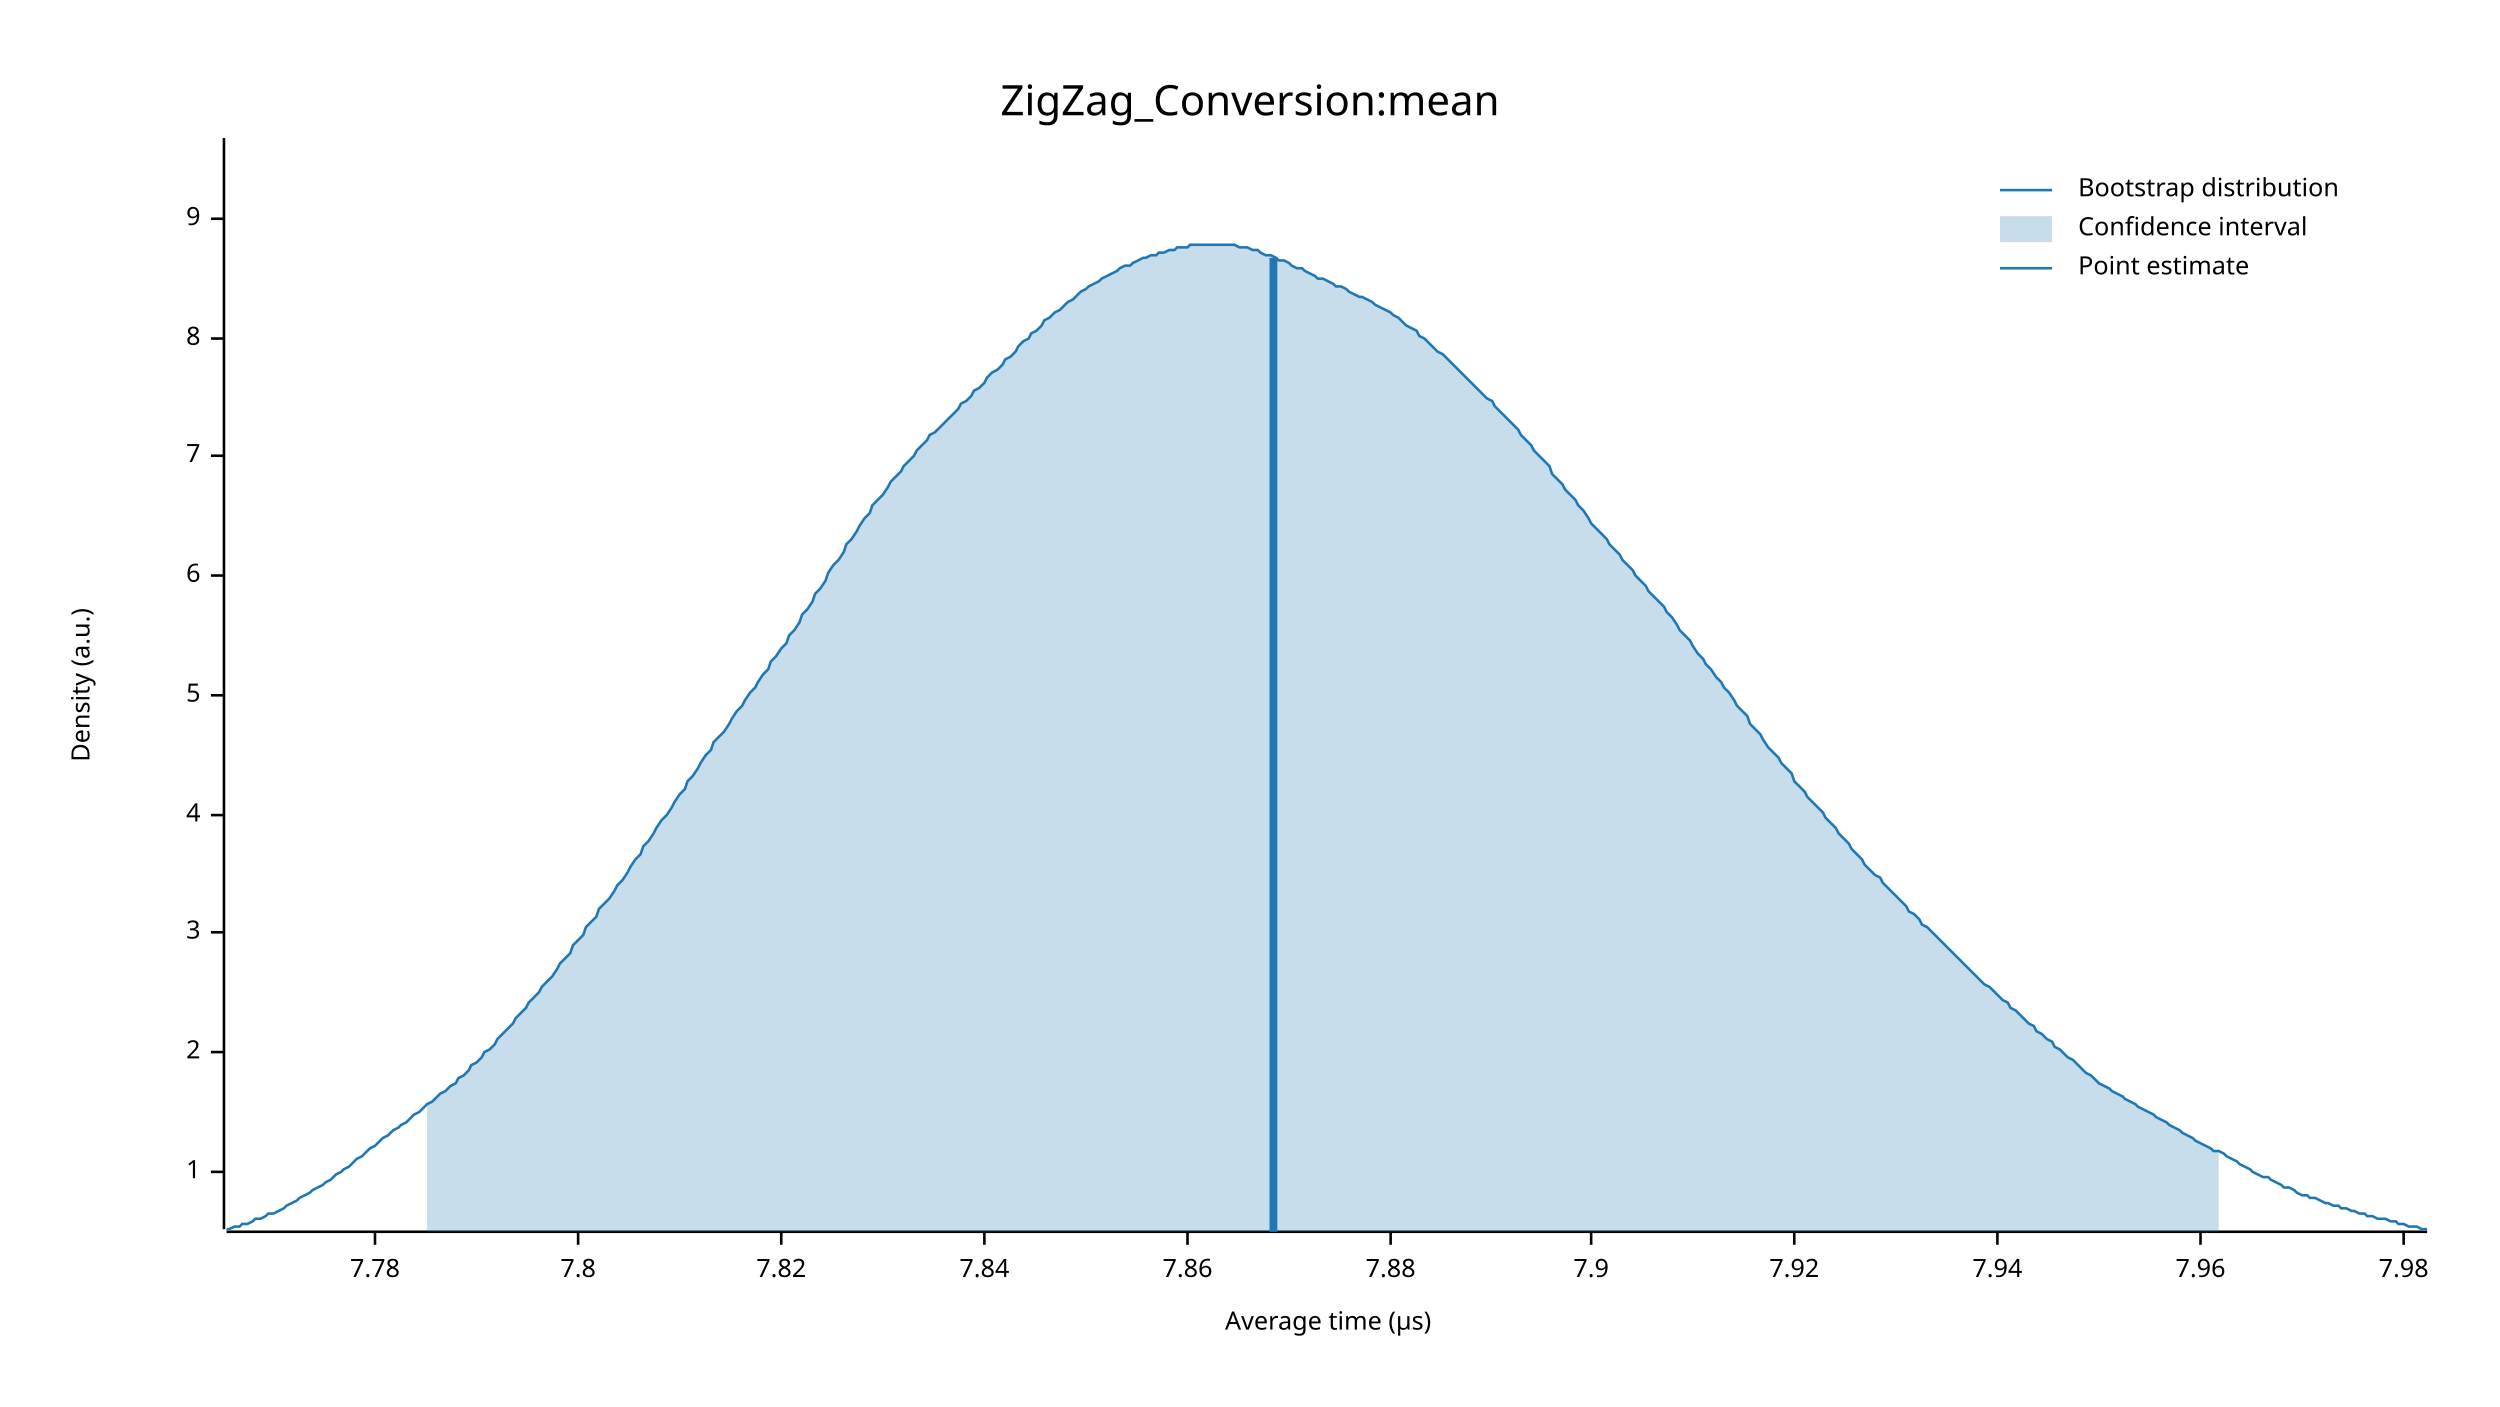
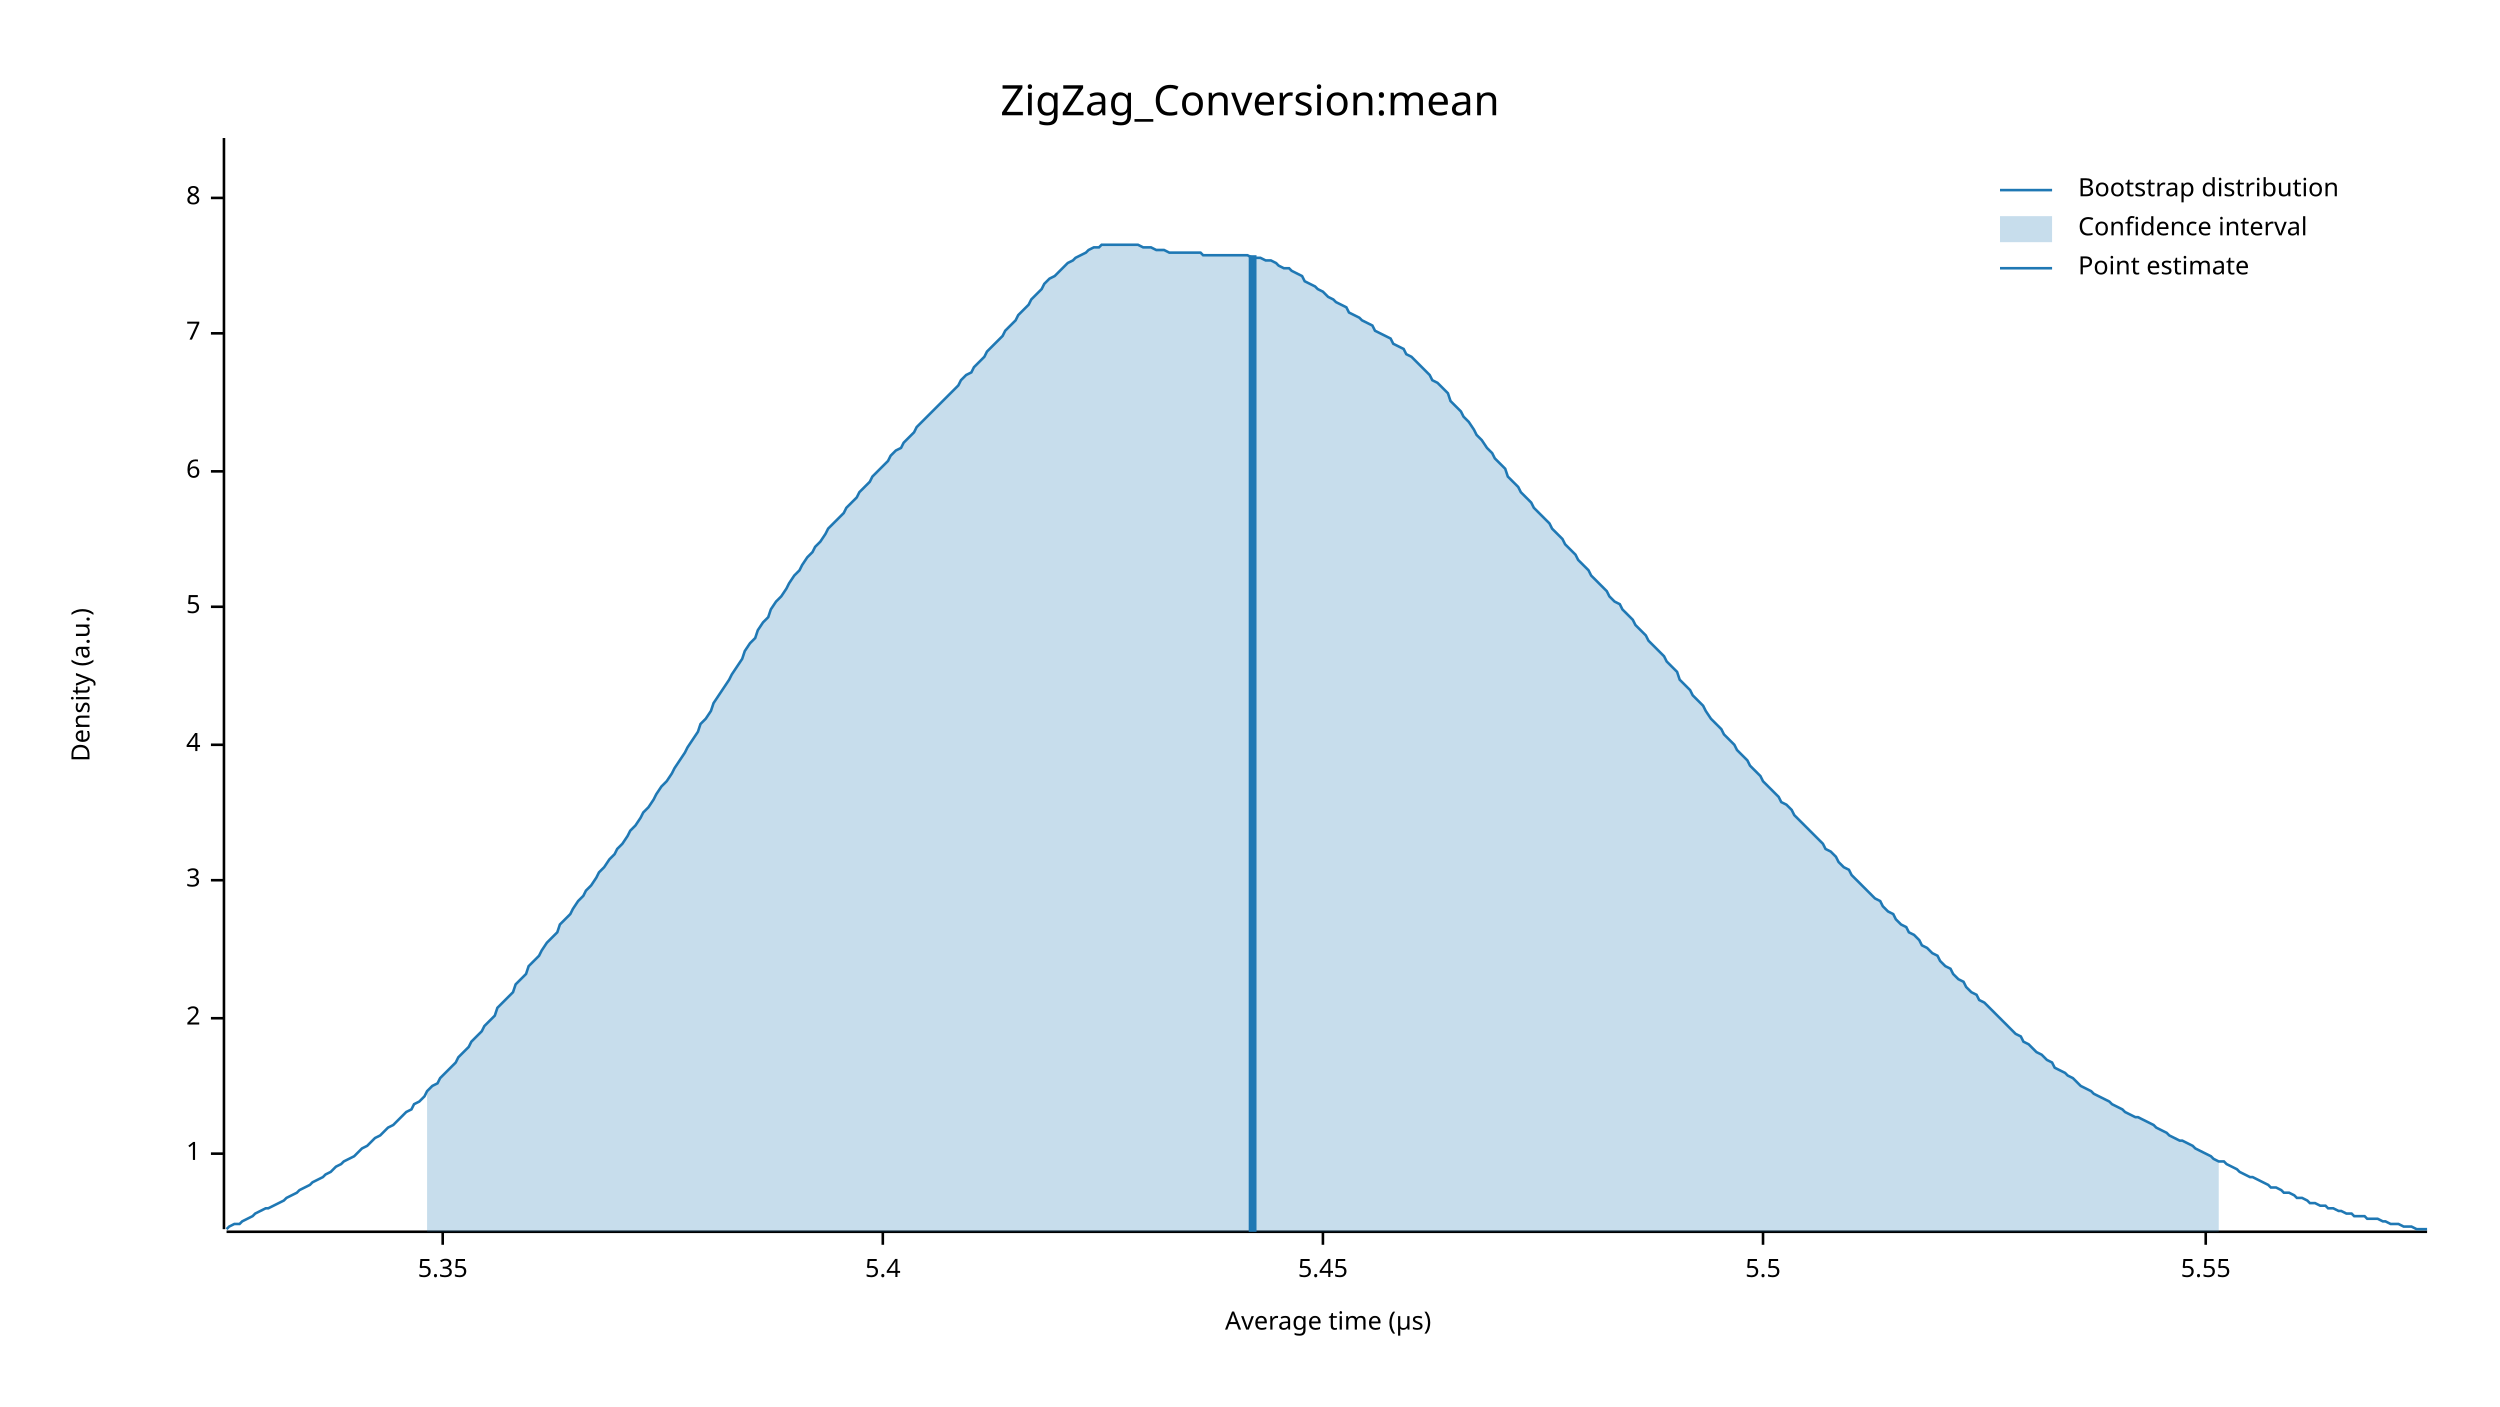
<svg xmlns="http://www.w3.org/2000/svg" width="960" height="540" viewBox="0 0 960 540">
  <text x="480" y="32" dy="0.76em" text-anchor="middle" font-family="sans-serif" font-size="16.129" opacity="1" fill="#000000">
ZigZag_Conversion:mean
</text>
  <text x="27" y="263" dy="0.76em" text-anchor="middle" font-family="sans-serif" font-size="9.677" opacity="1" fill="#000000" transform="rotate(270, 27, 263)">
Density (a.u.)
</text>
  <text x="510" y="513" dy="-0.5ex" text-anchor="middle" font-family="sans-serif" font-size="9.677" opacity="1" fill="#000000">
Average time (µs)
</text>
  <polyline fill="none" opacity="1" stroke="#000000" stroke-width="1" points="86,53 86,472 " />
-   <text x="77" y="450" dy="0.5ex" text-anchor="end" font-family="sans-serif" font-size="9.677" opacity="1" fill="#000000">
+   <text x="77" y="443" dy="0.5ex" text-anchor="end" font-family="sans-serif" font-size="9.677" opacity="1" fill="#000000">
1
</text>
-   <polyline fill="none" opacity="1" stroke="#000000" stroke-width="1" points="81,450 86,450 " />
-   <text x="77" y="404" dy="0.5ex" text-anchor="end" font-family="sans-serif" font-size="9.677" opacity="1" fill="#000000">
+   <polyline fill="none" opacity="1" stroke="#000000" stroke-width="1" points="81,443 86,443 " />
+   <text x="77" y="391" dy="0.5ex" text-anchor="end" font-family="sans-serif" font-size="9.677" opacity="1" fill="#000000">
2
</text>
-   <polyline fill="none" opacity="1" stroke="#000000" stroke-width="1" points="81,404 86,404 " />
-   <text x="77" y="358" dy="0.5ex" text-anchor="end" font-family="sans-serif" font-size="9.677" opacity="1" fill="#000000">
+   <polyline fill="none" opacity="1" stroke="#000000" stroke-width="1" points="81,391 86,391 " />
+   <text x="77" y="338" dy="0.5ex" text-anchor="end" font-family="sans-serif" font-size="9.677" opacity="1" fill="#000000">
3
</text>
-   <polyline fill="none" opacity="1" stroke="#000000" stroke-width="1" points="81,358 86,358 " />
-   <text x="77" y="313" dy="0.5ex" text-anchor="end" font-family="sans-serif" font-size="9.677" opacity="1" fill="#000000">
+   <polyline fill="none" opacity="1" stroke="#000000" stroke-width="1" points="81,338 86,338 " />
+   <text x="77" y="286" dy="0.5ex" text-anchor="end" font-family="sans-serif" font-size="9.677" opacity="1" fill="#000000">
4
</text>
-   <polyline fill="none" opacity="1" stroke="#000000" stroke-width="1" points="81,313 86,313 " />
-   <text x="77" y="267" dy="0.5ex" text-anchor="end" font-family="sans-serif" font-size="9.677" opacity="1" fill="#000000">
+   <polyline fill="none" opacity="1" stroke="#000000" stroke-width="1" points="81,286 86,286 " />
+   <text x="77" y="233" dy="0.5ex" text-anchor="end" font-family="sans-serif" font-size="9.677" opacity="1" fill="#000000">
5
</text>
-   <polyline fill="none" opacity="1" stroke="#000000" stroke-width="1" points="81,267 86,267 " />
-   <text x="77" y="221" dy="0.5ex" text-anchor="end" font-family="sans-serif" font-size="9.677" opacity="1" fill="#000000">
+   <polyline fill="none" opacity="1" stroke="#000000" stroke-width="1" points="81,233 86,233 " />
+   <text x="77" y="181" dy="0.5ex" text-anchor="end" font-family="sans-serif" font-size="9.677" opacity="1" fill="#000000">
6
</text>
-   <polyline fill="none" opacity="1" stroke="#000000" stroke-width="1" points="81,221 86,221 " />
-   <text x="77" y="175" dy="0.5ex" text-anchor="end" font-family="sans-serif" font-size="9.677" opacity="1" fill="#000000">
+   <polyline fill="none" opacity="1" stroke="#000000" stroke-width="1" points="81,181 86,181 " />
+   <text x="77" y="128" dy="0.5ex" text-anchor="end" font-family="sans-serif" font-size="9.677" opacity="1" fill="#000000">
7
</text>
-   <polyline fill="none" opacity="1" stroke="#000000" stroke-width="1" points="81,175 86,175 " />
-   <text x="77" y="130" dy="0.5ex" text-anchor="end" font-family="sans-serif" font-size="9.677" opacity="1" fill="#000000">
+   <polyline fill="none" opacity="1" stroke="#000000" stroke-width="1" points="81,128 86,128 " />
+   <text x="77" y="76" dy="0.5ex" text-anchor="end" font-family="sans-serif" font-size="9.677" opacity="1" fill="#000000">
8
</text>
-   <polyline fill="none" opacity="1" stroke="#000000" stroke-width="1" points="81,130 86,130 " />
-   <text x="77" y="84" dy="0.5ex" text-anchor="end" font-family="sans-serif" font-size="9.677" opacity="1" fill="#000000">
- 9
+   <polyline fill="none" opacity="1" stroke="#000000" stroke-width="1" points="81,76 86,76 " />
+   <polyline fill="none" opacity="1" stroke="#000000" stroke-width="1" points="87,473 932,473 " />
+   <text x="170" y="483" dy="0.76em" text-anchor="middle" font-family="sans-serif" font-size="9.677" opacity="1" fill="#000000">
+ 5.35
</text>
-   <polyline fill="none" opacity="1" stroke="#000000" stroke-width="1" points="81,84 86,84 " />
-   <polyline fill="none" opacity="1" stroke="#000000" stroke-width="1" points="87,473 932,473 " />
-   <text x="144" y="483" dy="0.76em" text-anchor="middle" font-family="sans-serif" font-size="9.677" opacity="1" fill="#000000">
- 7.78
+   <polyline fill="none" opacity="1" stroke="#000000" stroke-width="1" points="170,473 170,478 " />
+   <text x="339" y="483" dy="0.76em" text-anchor="middle" font-family="sans-serif" font-size="9.677" opacity="1" fill="#000000">
+ 5.4
</text>
-   <polyline fill="none" opacity="1" stroke="#000000" stroke-width="1" points="144,473 144,478 " />
-   <text x="222" y="483" dy="0.76em" text-anchor="middle" font-family="sans-serif" font-size="9.677" opacity="1" fill="#000000">
- 7.8
+   <polyline fill="none" opacity="1" stroke="#000000" stroke-width="1" points="339,473 339,478 " />
+   <text x="508" y="483" dy="0.76em" text-anchor="middle" font-family="sans-serif" font-size="9.677" opacity="1" fill="#000000">
+ 5.45
</text>
-   <polyline fill="none" opacity="1" stroke="#000000" stroke-width="1" points="222,473 222,478 " />
-   <text x="300" y="483" dy="0.76em" text-anchor="middle" font-family="sans-serif" font-size="9.677" opacity="1" fill="#000000">
- 7.82
+   <polyline fill="none" opacity="1" stroke="#000000" stroke-width="1" points="508,473 508,478 " />
+   <text x="677" y="483" dy="0.76em" text-anchor="middle" font-family="sans-serif" font-size="9.677" opacity="1" fill="#000000">
+ 5.5
</text>
-   <polyline fill="none" opacity="1" stroke="#000000" stroke-width="1" points="300,473 300,478 " />
-   <text x="378" y="483" dy="0.76em" text-anchor="middle" font-family="sans-serif" font-size="9.677" opacity="1" fill="#000000">
- 7.84
+   <polyline fill="none" opacity="1" stroke="#000000" stroke-width="1" points="677,473 677,478 " />
+   <text x="847" y="483" dy="0.76em" text-anchor="middle" font-family="sans-serif" font-size="9.677" opacity="1" fill="#000000">
+ 5.55
</text>
-   <polyline fill="none" opacity="1" stroke="#000000" stroke-width="1" points="378,473 378,478 " />
-   <text x="456" y="483" dy="0.76em" text-anchor="middle" font-family="sans-serif" font-size="9.677" opacity="1" fill="#000000">
- 7.86
- </text>
-   <polyline fill="none" opacity="1" stroke="#000000" stroke-width="1" points="456,473 456,478 " />
-   <text x="534" y="483" dy="0.76em" text-anchor="middle" font-family="sans-serif" font-size="9.677" opacity="1" fill="#000000">
- 7.88
- </text>
-   <polyline fill="none" opacity="1" stroke="#000000" stroke-width="1" points="534,473 534,478 " />
-   <text x="611" y="483" dy="0.76em" text-anchor="middle" font-family="sans-serif" font-size="9.677" opacity="1" fill="#000000">
- 7.9
- </text>
-   <polyline fill="none" opacity="1" stroke="#000000" stroke-width="1" points="611,473 611,478 " />
-   <text x="689" y="483" dy="0.76em" text-anchor="middle" font-family="sans-serif" font-size="9.677" opacity="1" fill="#000000">
- 7.92
- </text>
-   <polyline fill="none" opacity="1" stroke="#000000" stroke-width="1" points="689,473 689,478 " />
-   <text x="767" y="483" dy="0.76em" text-anchor="middle" font-family="sans-serif" font-size="9.677" opacity="1" fill="#000000">
- 7.94
- </text>
-   <polyline fill="none" opacity="1" stroke="#000000" stroke-width="1" points="767,473 767,478 " />
-   <text x="845" y="483" dy="0.76em" text-anchor="middle" font-family="sans-serif" font-size="9.677" opacity="1" fill="#000000">
- 7.96
- </text>
-   <polyline fill="none" opacity="1" stroke="#000000" stroke-width="1" points="845,473 845,478 " />
-   <text x="923" y="483" dy="0.76em" text-anchor="middle" font-family="sans-serif" font-size="9.677" opacity="1" fill="#000000">
- 7.98
- </text>
-   <polyline fill="none" opacity="1" stroke="#000000" stroke-width="1" points="923,473 923,478 " />
-   <polyline fill="none" opacity="1" stroke="#1F78B4" stroke-width="1" points="87,472 88,472 90,471 92,471 93,470 95,470 97,469 98,468 100,468 102,467 103,466 105,466 107,465 109,464 110,463 112,462 114,461 115,460 117,459 119,458 120,457 122,456 124,455 125,454 127,453 129,451 131,450 132,449 134,448 136,446 137,445 139,444 141,442 142,441 144,440 146,438 147,437 149,436 151,434 153,433 154,432 156,431 158,429 159,428 161,427 163,425 164,424 166,423 168,421 169,420 171,419 173,417 175,416 176,414 178,413 180,411 181,409 183,408 185,406 186,404 188,403 190,401 191,399 193,397 195,395 197,393 198,391 200,389 202,387 203,385 205,383 207,381 208,379 210,377 212,375 214,372 215,370 217,368 219,366 220,363 222,361 224,359 225,356 227,354 229,352 230,349 232,347 234,345 236,342 237,340 239,338 241,335 242,333 244,330 246,328 247,325 249,323 251,320 252,318 254,315 256,313 258,310 259,308 261,305 263,303 264,300 266,298 268,295 269,293 271,290 273,288 274,285 276,283 278,281 280,278 281,276 283,273 285,271 286,269 288,266 290,264 291,262 293,259 295,257 296,254 298,252 300,249 302,247 303,244 305,242 307,239 308,236 310,234 312,231 313,228 315,226 317,223 318,220 320,217 322,215 324,212 325,209 327,207 329,204 330,202 332,199 334,197 335,194 337,192 339,190 341,187 342,185 344,183 346,181 347,179 349,177 351,175 352,173 354,171 356,169 357,167 359,166 361,164 363,162 364,161 366,159 368,157 369,155 371,154 373,152 374,150 376,149 378,147 379,145 381,143 383,142 385,140 386,138 388,137 390,135 391,133 393,131 395,130 396,128 398,127 400,125 401,123 403,122 405,120 407,119 408,118 410,116 412,115 413,114 415,112 417,111 418,110 420,109 422,108 423,107 425,106 427,105 429,104 430,103 432,102 434,102 435,101 437,100 439,99 440,99 442,98 444,98 445,97 447,97 449,96 451,96 452,95 454,95 456,95 457,94 459,94 461,94 462,94 464,94 466,94 468,94 469,94 471,94 473,94 474,94 476,95 478,95 479,95 481,96 483,96 484,97 486,98 488,98 490,99 491,100 493,100 495,101 496,102 498,103 500,103 501,104 503,105 505,106 506,107 508,107 510,108 512,109 513,110 515,110 517,111 518,112 520,113 522,114 523,114 525,115 527,116 528,117 530,118 532,119 534,120 535,121 537,122 539,124 540,125 542,126 544,127 545,129 547,130 549,132 550,133 552,135 554,136 556,138 557,139 559,141 561,143 562,144 564,146 566,148 567,149 569,151 571,153 573,154 574,156 576,158 578,160 579,161 581,163 583,165 584,167 586,169 588,171 589,173 591,175 593,177 595,179 596,182 598,184 600,186 601,188 603,190 605,192 606,194 608,196 610,199 611,201 613,203 615,205 617,207 618,209 620,211 622,213 623,215 625,217 627,219 628,221 630,223 632,225 633,227 635,229 637,231 639,233 640,235 642,237 644,240 645,242 647,244 649,246 650,248 652,251 654,253 655,255 657,257 659,260 661,262 662,264 664,266 666,269 667,271 669,273 671,275 672,278 674,280 676,282 677,284 679,287 681,289 683,291 684,293 686,295 688,297 689,300 691,302 693,304 694,306 696,308 698,310 700,312 701,314 703,316 705,318 706,320 708,322 710,324 711,326 713,328 715,330 716,332 718,334 720,336 722,337 723,339 725,341 727,343 728,344 730,346 732,348 733,350 735,351 737,353 738,355 740,356 742,358 744,360 745,361 747,363 749,365 750,366 752,368 754,370 755,371 757,373 759,375 760,376 762,378 764,379 766,381 767,382 769,384 771,385 772,387 774,388 776,390 777,391 779,393 781,394 782,396 784,397 786,399 788,400 789,402 791,403 793,405 794,406 796,407 798,409 799,410 801,412 803,413 804,414 806,416 808,417 810,418 811,419 813,420 815,421 816,422 818,423 820,424 821,425 823,426 825,427 827,428 828,429 830,430 832,431 833,432 835,433 837,434 838,435 840,436 842,437 843,438 845,439 847,440 849,441 850,442 852,442 854,443 855,444 857,445 859,446 860,447 862,448 864,449 865,450 867,451 869,452 871,452 872,453 874,454 876,455 877,456 879,456 881,457 882,458 884,459 886,459 887,460 889,460 891,461 893,462 894,462 896,463 898,463 899,464 901,464 903,465 904,465 906,466 908,466 909,467 911,467 913,468 915,468 916,468 918,469 920,469 921,470 923,470 925,471 926,471 928,471 930,472 932,472 " />
-   <polygon opacity="0.25" fill="#1F78B4" points="164,424 166,423 168,421 169,420 171,419 173,417 175,416 176,414 178,413 180,411 181,409 183,408 185,406 186,404 188,403 190,401 191,399 193,397 195,395 197,393 198,391 200,389 202,387 203,385 205,383 207,381 208,379 210,377 212,375 214,372 215,370 217,368 219,366 220,363 222,361 224,359 225,356 227,354 229,352 230,349 232,347 234,345 236,342 237,340 239,338 241,335 242,333 244,330 246,328 247,325 249,323 251,320 252,318 254,315 256,313 258,310 259,308 261,305 263,303 264,300 266,298 268,295 269,293 271,290 273,288 274,285 276,283 278,281 280,278 281,276 283,273 285,271 286,269 288,266 290,264 291,262 293,259 295,257 296,254 298,252 300,249 302,247 303,244 305,242 307,239 308,236 310,234 312,231 313,228 315,226 317,223 318,220 320,217 322,215 324,212 325,209 327,207 329,204 330,202 332,199 334,197 335,194 337,192 339,190 341,187 342,185 344,183 346,181 347,179 349,177 351,175 352,173 354,171 356,169 357,167 359,166 361,164 363,162 364,161 366,159 368,157 369,155 371,154 373,152 374,150 376,149 378,147 379,145 381,143 383,142 385,140 386,138 388,137 390,135 391,133 393,131 395,130 396,128 398,127 400,125 401,123 403,122 405,120 407,119 408,118 410,116 412,115 413,114 415,112 417,111 418,110 420,109 422,108 423,107 425,106 427,105 429,104 430,103 432,102 434,102 435,101 437,100 439,99 440,99 442,98 444,98 445,97 447,97 449,96 451,96 452,95 454,95 456,95 457,94 459,94 461,94 462,94 464,94 466,94 468,94 469,94 471,94 473,94 474,94 476,95 478,95 479,95 481,96 483,96 484,97 486,98 488,98 490,99 491,100 493,100 495,101 496,102 498,103 500,103 501,104 503,105 505,106 506,107 508,107 510,108 512,109 513,110 515,110 517,111 518,112 520,113 522,114 523,114 525,115 527,116 528,117 530,118 532,119 534,120 535,121 537,122 539,124 540,125 542,126 544,127 545,129 547,130 549,132 550,133 552,135 554,136 556,138 557,139 559,141 561,143 562,144 564,146 566,148 567,149 569,151 571,153 573,154 574,156 576,158 578,160 579,161 581,163 583,165 584,167 586,169 588,171 589,173 591,175 593,177 595,179 596,182 598,184 600,186 601,188 603,190 605,192 606,194 608,196 610,199 611,201 613,203 615,205 617,207 618,209 620,211 622,213 623,215 625,217 627,219 628,221 630,223 632,225 633,227 635,229 637,231 639,233 640,235 642,237 644,240 645,242 647,244 649,246 650,248 652,251 654,253 655,255 657,257 659,260 661,262 662,264 664,266 666,269 667,271 669,273 671,275 672,278 674,280 676,282 677,284 679,287 681,289 683,291 684,293 686,295 688,297 689,300 691,302 693,304 694,306 696,308 698,310 700,312 701,314 703,316 705,318 706,320 708,322 710,324 711,326 713,328 715,330 716,332 718,334 720,336 722,337 723,339 725,341 727,343 728,344 730,346 732,348 733,350 735,351 737,353 738,355 740,356 742,358 744,360 745,361 747,363 749,365 750,366 752,368 754,370 755,371 757,373 759,375 760,376 762,378 764,379 766,381 767,382 769,384 771,385 772,387 774,388 776,390 777,391 779,393 781,394 782,396 784,397 786,399 788,400 789,402 791,403 793,405 794,406 796,407 798,409 799,410 801,412 803,413 804,414 806,416 808,417 810,418 811,419 813,420 815,421 816,422 818,423 820,424 821,425 823,426 825,427 827,428 828,429 830,430 832,431 833,432 835,433 837,434 838,435 840,436 842,437 843,438 845,439 847,440 849,441 850,442 852,442 852,473 164,473 " />
-   <polyline fill="none" opacity="1" stroke="#1F78B4" stroke-width="3" points="489,473 489,99 " />
+   <polyline fill="none" opacity="1" stroke="#000000" stroke-width="1" points="847,473 847,478 " />
+   <polyline fill="none" opacity="1" stroke="#1F78B4" stroke-width="1" points="87,472 88,471 90,470 92,470 93,469 95,468 97,467 98,466 100,465 102,464 103,464 105,463 107,462 109,461 110,460 112,459 114,458 115,457 117,456 119,455 120,454 122,453 124,452 125,451 127,450 129,448 131,447 132,446 134,445 136,444 137,443 139,441 141,440 142,439 144,437 146,436 147,435 149,433 151,432 153,430 154,429 156,427 158,426 159,424 161,423 163,421 164,419 166,417 168,416 169,414 171,412 173,410 175,408 176,406 178,404 180,402 181,400 183,398 185,396 186,394 188,392 190,390 191,387 193,385 195,383 197,381 198,378 200,376 202,374 203,371 205,369 207,367 208,365 210,362 212,360 214,358 215,355 217,353 219,351 220,349 222,346 224,344 225,342 227,340 229,337 230,335 232,333 234,330 236,328 237,326 239,324 241,321 242,319 244,317 246,314 247,312 249,310 251,307 252,305 254,302 256,300 258,297 259,295 261,292 263,289 264,287 266,284 268,281 269,278 271,276 273,273 274,270 276,267 278,264 280,261 281,259 283,256 285,253 286,250 288,247 290,245 291,242 293,239 295,237 296,234 298,231 300,229 302,226 303,224 305,221 307,219 308,217 310,214 312,212 313,210 315,208 317,205 318,203 320,201 322,199 324,197 325,195 327,193 329,191 330,189 332,187 334,185 335,183 337,181 339,179 341,177 342,175 344,173 346,172 347,170 349,168 351,166 352,164 354,162 356,160 357,159 359,157 361,155 363,153 364,152 366,150 368,148 369,146 371,144 373,143 374,141 376,139 378,137 379,135 381,133 383,131 385,129 386,127 388,125 390,123 391,121 393,119 395,117 396,115 398,113 400,111 401,109 403,107 405,106 407,104 408,103 410,101 412,100 413,99 415,98 417,97 418,96 420,95 422,95 423,94 425,94 427,94 429,94 430,94 432,94 434,94 435,94 437,94 439,95 440,95 442,95 444,96 445,96 447,96 449,97 451,97 452,97 454,97 456,97 457,97 459,97 461,97 462,98 464,98 466,98 468,98 469,98 471,98 473,98 474,98 476,98 478,98 479,98 481,99 483,99 484,99 486,100 488,100 490,101 491,102 493,103 495,103 496,104 498,105 500,106 501,108 503,109 505,110 506,111 508,112 510,114 512,115 513,116 515,117 517,118 518,120 520,121 522,122 523,123 525,124 527,125 528,127 530,128 532,129 534,130 535,132 537,133 539,134 540,136 542,137 544,139 545,140 547,142 549,144 550,146 552,147 554,149 556,151 557,154 559,156 561,158 562,160 564,162 566,165 567,167 569,169 571,172 573,174 574,176 576,178 578,180 579,183 581,185 583,187 584,189 586,191 588,193 589,195 591,197 593,199 595,201 596,203 598,205 600,207 601,209 603,211 605,213 606,215 608,217 610,219 611,221 613,223 615,225 617,227 618,229 620,231 622,232 623,234 625,236 627,238 628,240 630,242 632,244 633,246 635,248 637,250 639,252 640,254 642,256 644,258 645,261 647,263 649,265 650,267 652,269 654,271 655,273 657,276 659,278 661,280 662,282 664,284 666,286 667,288 669,290 671,292 672,294 674,296 676,298 677,300 679,302 681,304 683,306 684,308 686,309 688,311 689,313 691,315 693,317 694,318 696,320 698,322 700,324 701,326 703,327 705,329 706,331 708,333 710,334 711,336 713,338 715,340 716,341 718,343 720,345 722,346 723,348 725,350 727,351 728,353 730,355 732,356 733,358 735,359 737,361 738,363 740,364 742,366 744,367 745,369 747,371 749,372 750,374 752,376 754,377 755,379 757,381 759,382 760,384 762,385 764,387 766,389 767,390 769,392 771,394 772,395 774,397 776,398 777,400 779,401 781,403 782,404 784,405 786,407 788,408 789,410 791,411 793,412 794,413 796,414 798,416 799,417 801,418 803,419 804,420 806,421 808,422 810,423 811,424 813,425 815,426 816,427 818,428 820,429 821,429 823,430 825,431 827,432 828,433 830,434 832,435 833,436 835,437 837,438 838,438 840,439 842,440 843,441 845,442 847,443 849,444 850,445 852,446 854,446 855,447 857,448 859,449 860,450 862,451 864,452 865,452 867,453 869,454 871,455 872,456 874,456 876,457 877,458 879,458 881,459 882,460 884,460 886,461 887,462 889,462 891,463 893,463 894,464 896,464 898,465 899,465 901,466 903,466 904,467 906,467 908,467 909,468 911,468 913,468 915,469 916,469 918,470 920,470 921,470 923,471 925,471 926,471 928,472 930,472 932,472 " />
+   <polygon opacity="0.25" fill="#1F78B4" points="164,419 166,417 168,416 169,414 171,412 173,410 175,408 176,406 178,404 180,402 181,400 183,398 185,396 186,394 188,392 190,390 191,387 193,385 195,383 197,381 198,378 200,376 202,374 203,371 205,369 207,367 208,365 210,362 212,360 214,358 215,355 217,353 219,351 220,349 222,346 224,344 225,342 227,340 229,337 230,335 232,333 234,330 236,328 237,326 239,324 241,321 242,319 244,317 246,314 247,312 249,310 251,307 252,305 254,302 256,300 258,297 259,295 261,292 263,289 264,287 266,284 268,281 269,278 271,276 273,273 274,270 276,267 278,264 280,261 281,259 283,256 285,253 286,250 288,247 290,245 291,242 293,239 295,237 296,234 298,231 300,229 302,226 303,224 305,221 307,219 308,217 310,214 312,212 313,210 315,208 317,205 318,203 320,201 322,199 324,197 325,195 327,193 329,191 330,189 332,187 334,185 335,183 337,181 339,179 341,177 342,175 344,173 346,172 347,170 349,168 351,166 352,164 354,162 356,160 357,159 359,157 361,155 363,153 364,152 366,150 368,148 369,146 371,144 373,143 374,141 376,139 378,137 379,135 381,133 383,131 385,129 386,127 388,125 390,123 391,121 393,119 395,117 396,115 398,113 400,111 401,109 403,107 405,106 407,104 408,103 410,101 412,100 413,99 415,98 417,97 418,96 420,95 422,95 423,94 425,94 427,94 429,94 430,94 432,94 434,94 435,94 437,94 439,95 440,95 442,95 444,96 445,96 447,96 449,97 451,97 452,97 454,97 456,97 457,97 459,97 461,97 462,98 464,98 466,98 468,98 469,98 471,98 473,98 474,98 476,98 478,98 479,98 481,99 483,99 484,99 486,100 488,100 490,101 491,102 493,103 495,103 496,104 498,105 500,106 501,108 503,109 505,110 506,111 508,112 510,114 512,115 513,116 515,117 517,118 518,120 520,121 522,122 523,123 525,124 527,125 528,127 530,128 532,129 534,130 535,132 537,133 539,134 540,136 542,137 544,139 545,140 547,142 549,144 550,146 552,147 554,149 556,151 557,154 559,156 561,158 562,160 564,162 566,165 567,167 569,169 571,172 573,174 574,176 576,178 578,180 579,183 581,185 583,187 584,189 586,191 588,193 589,195 591,197 593,199 595,201 596,203 598,205 600,207 601,209 603,211 605,213 606,215 608,217 610,219 611,221 613,223 615,225 617,227 618,229 620,231 622,232 623,234 625,236 627,238 628,240 630,242 632,244 633,246 635,248 637,250 639,252 640,254 642,256 644,258 645,261 647,263 649,265 650,267 652,269 654,271 655,273 657,276 659,278 661,280 662,282 664,284 666,286 667,288 669,290 671,292 672,294 674,296 676,298 677,300 679,302 681,304 683,306 684,308 686,309 688,311 689,313 691,315 693,317 694,318 696,320 698,322 700,324 701,326 703,327 705,329 706,331 708,333 710,334 711,336 713,338 715,340 716,341 718,343 720,345 722,346 723,348 725,350 727,351 728,353 730,355 732,356 733,358 735,359 737,361 738,363 740,364 742,366 744,367 745,369 747,371 749,372 750,374 752,376 754,377 755,379 757,381 759,382 760,384 762,385 764,387 766,389 767,390 769,392 771,394 772,395 774,397 776,398 777,400 779,401 781,403 782,404 784,405 786,407 788,408 789,410 791,411 793,412 794,413 796,414 798,416 799,417 801,418 803,419 804,420 806,421 808,422 810,423 811,424 813,425 815,426 816,427 818,428 820,429 821,429 823,430 825,431 827,432 828,433 830,434 832,435 833,436 835,437 837,438 838,438 840,439 842,440 843,441 845,442 847,443 849,444 850,445 852,446 852,473 164,473 " />
+   <polyline fill="none" opacity="1" stroke="#1F78B4" stroke-width="3" points="481,473 481,98 " />
  <text x="798" y="68" dy="0.76em" text-anchor="start" font-family="sans-serif" font-size="9.677" opacity="1" fill="#000000">
Bootstrap distribution
</text>
  <text x="798" y="83" dy="0.76em" text-anchor="start" font-family="sans-serif" font-size="9.677" opacity="1" fill="#000000">
Confidence interval
</text>
  <text x="798" y="98" dy="0.76em" text-anchor="start" font-family="sans-serif" font-size="9.677" opacity="1" fill="#000000">
Point estimate
</text>
  <polyline fill="none" opacity="1" stroke="#1F78B4" stroke-width="1" points="768,73 788,73 " />
  <rect x="768" y="83" width="20" height="10" opacity="0.25" fill="#1F78B4" stroke="none" />
  <polyline fill="none" opacity="1" stroke="#1F78B4" stroke-width="1" points="768,103 788,103 " />
</svg>
